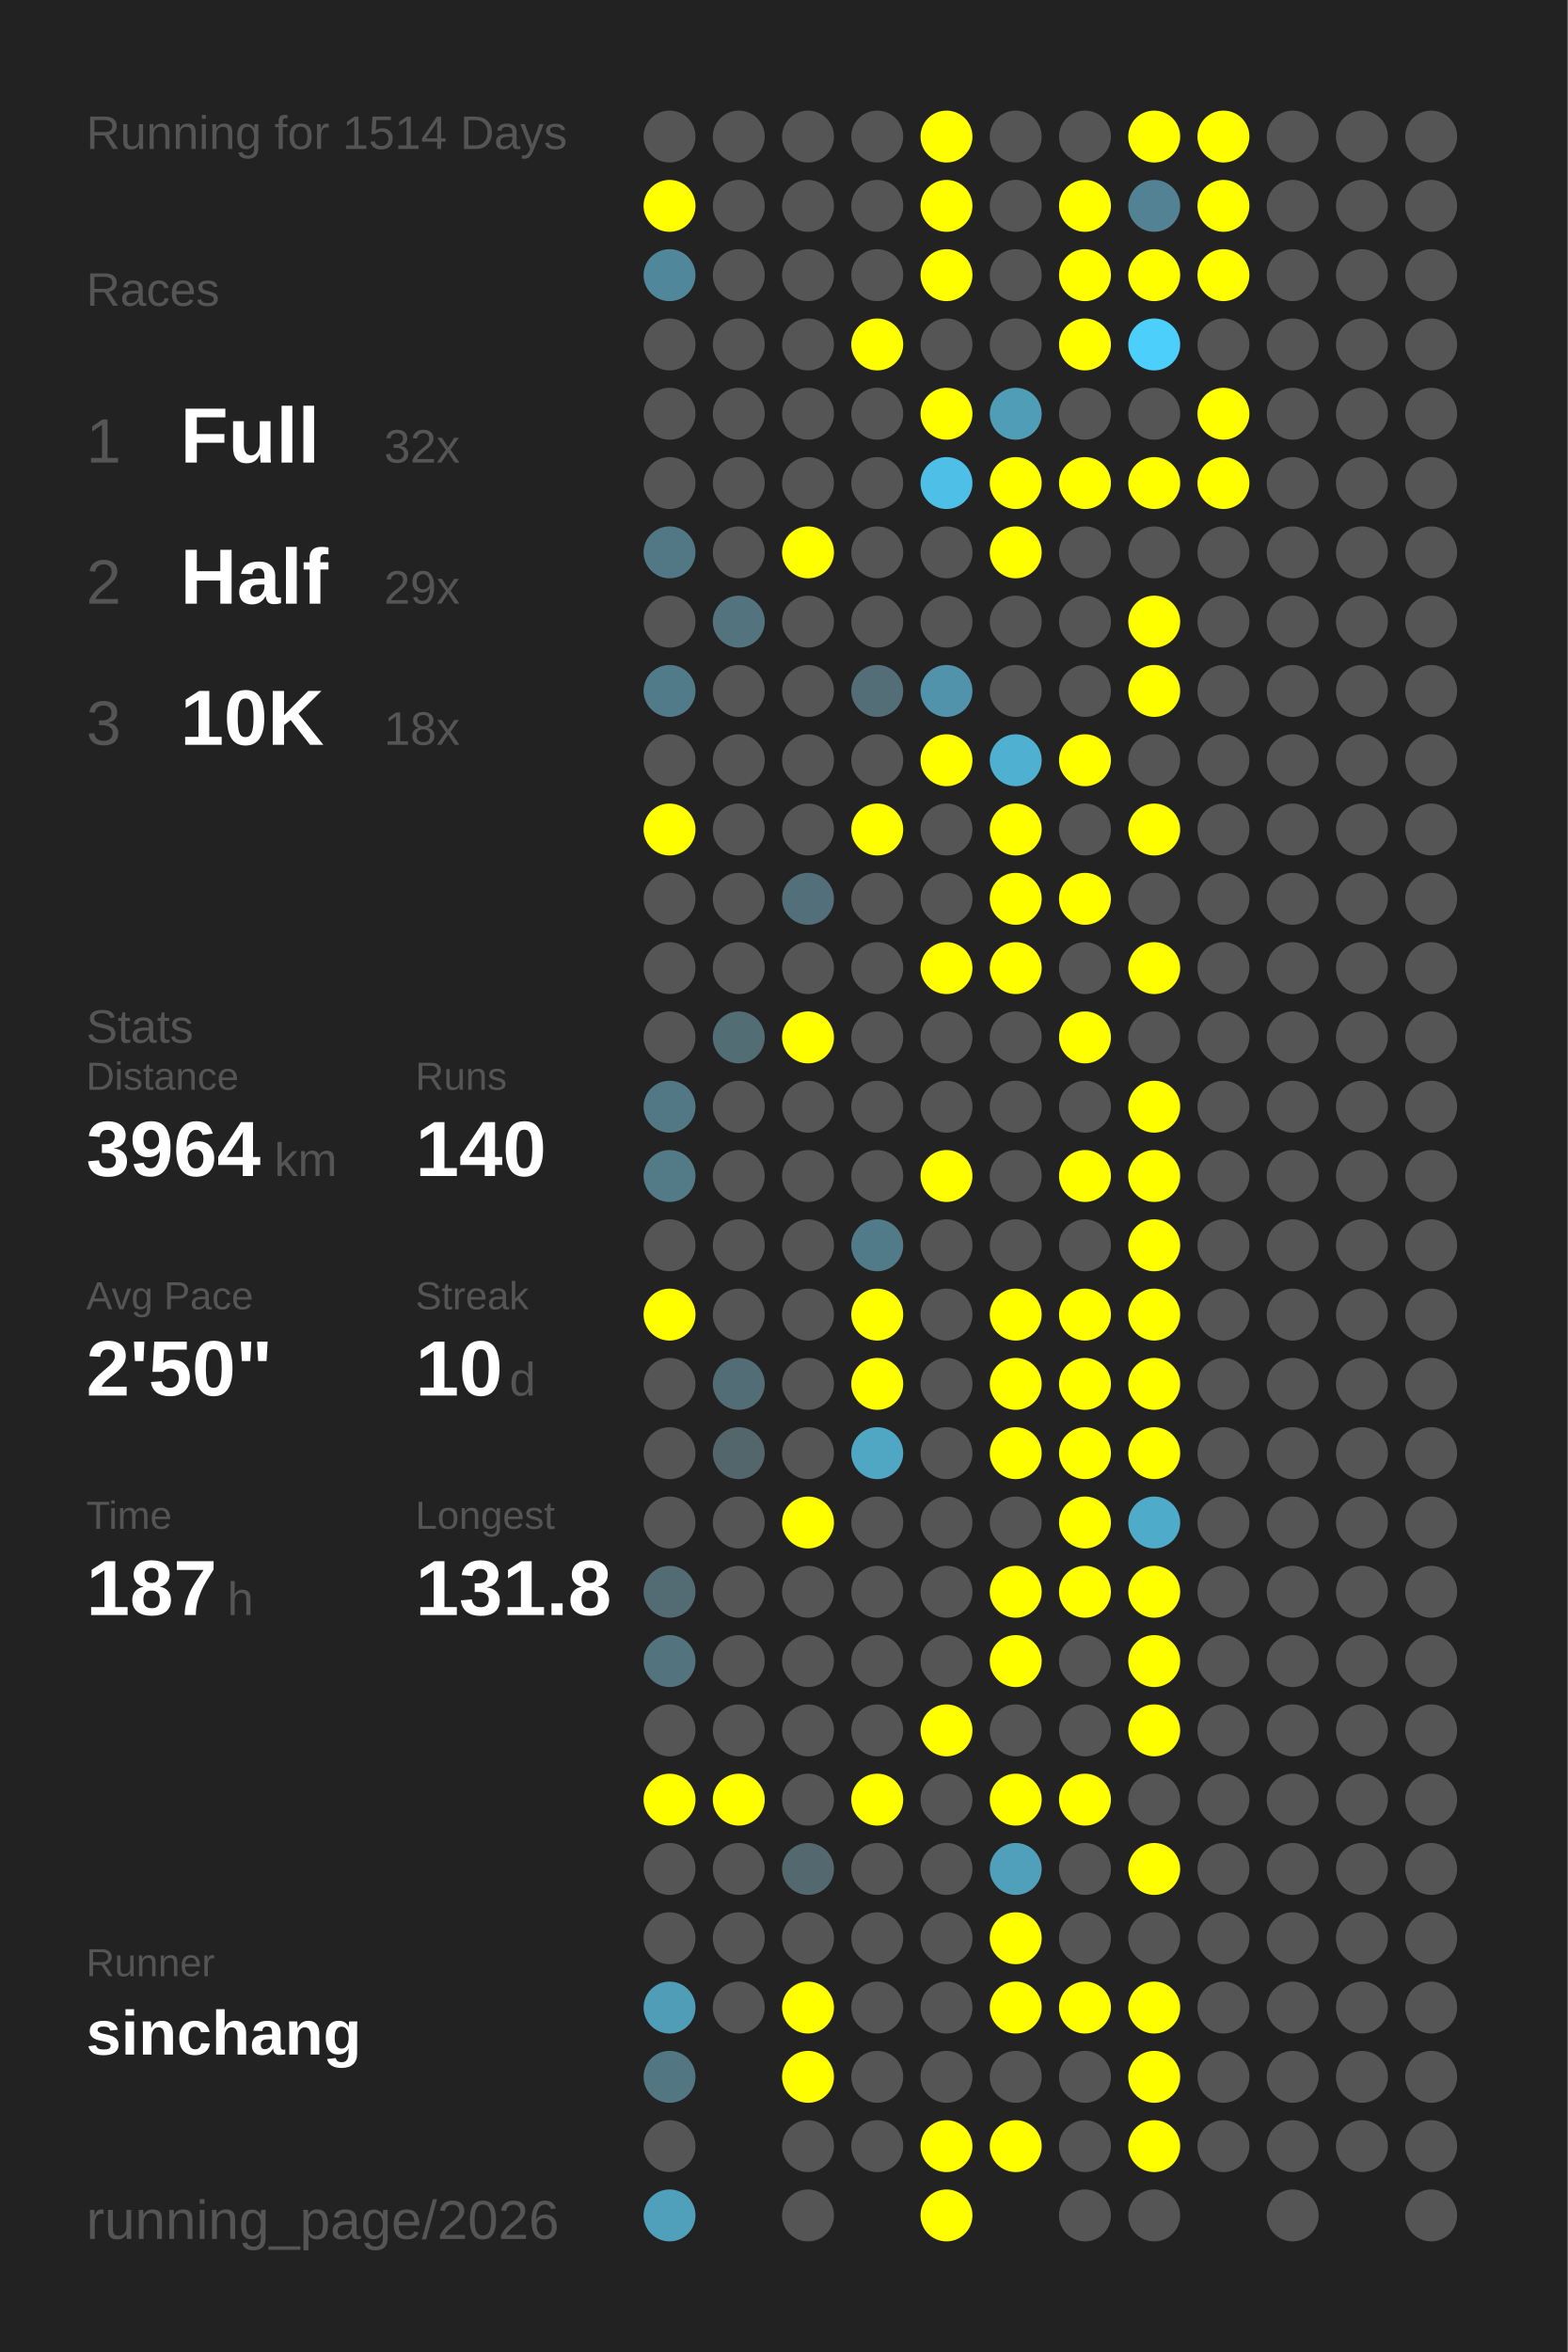
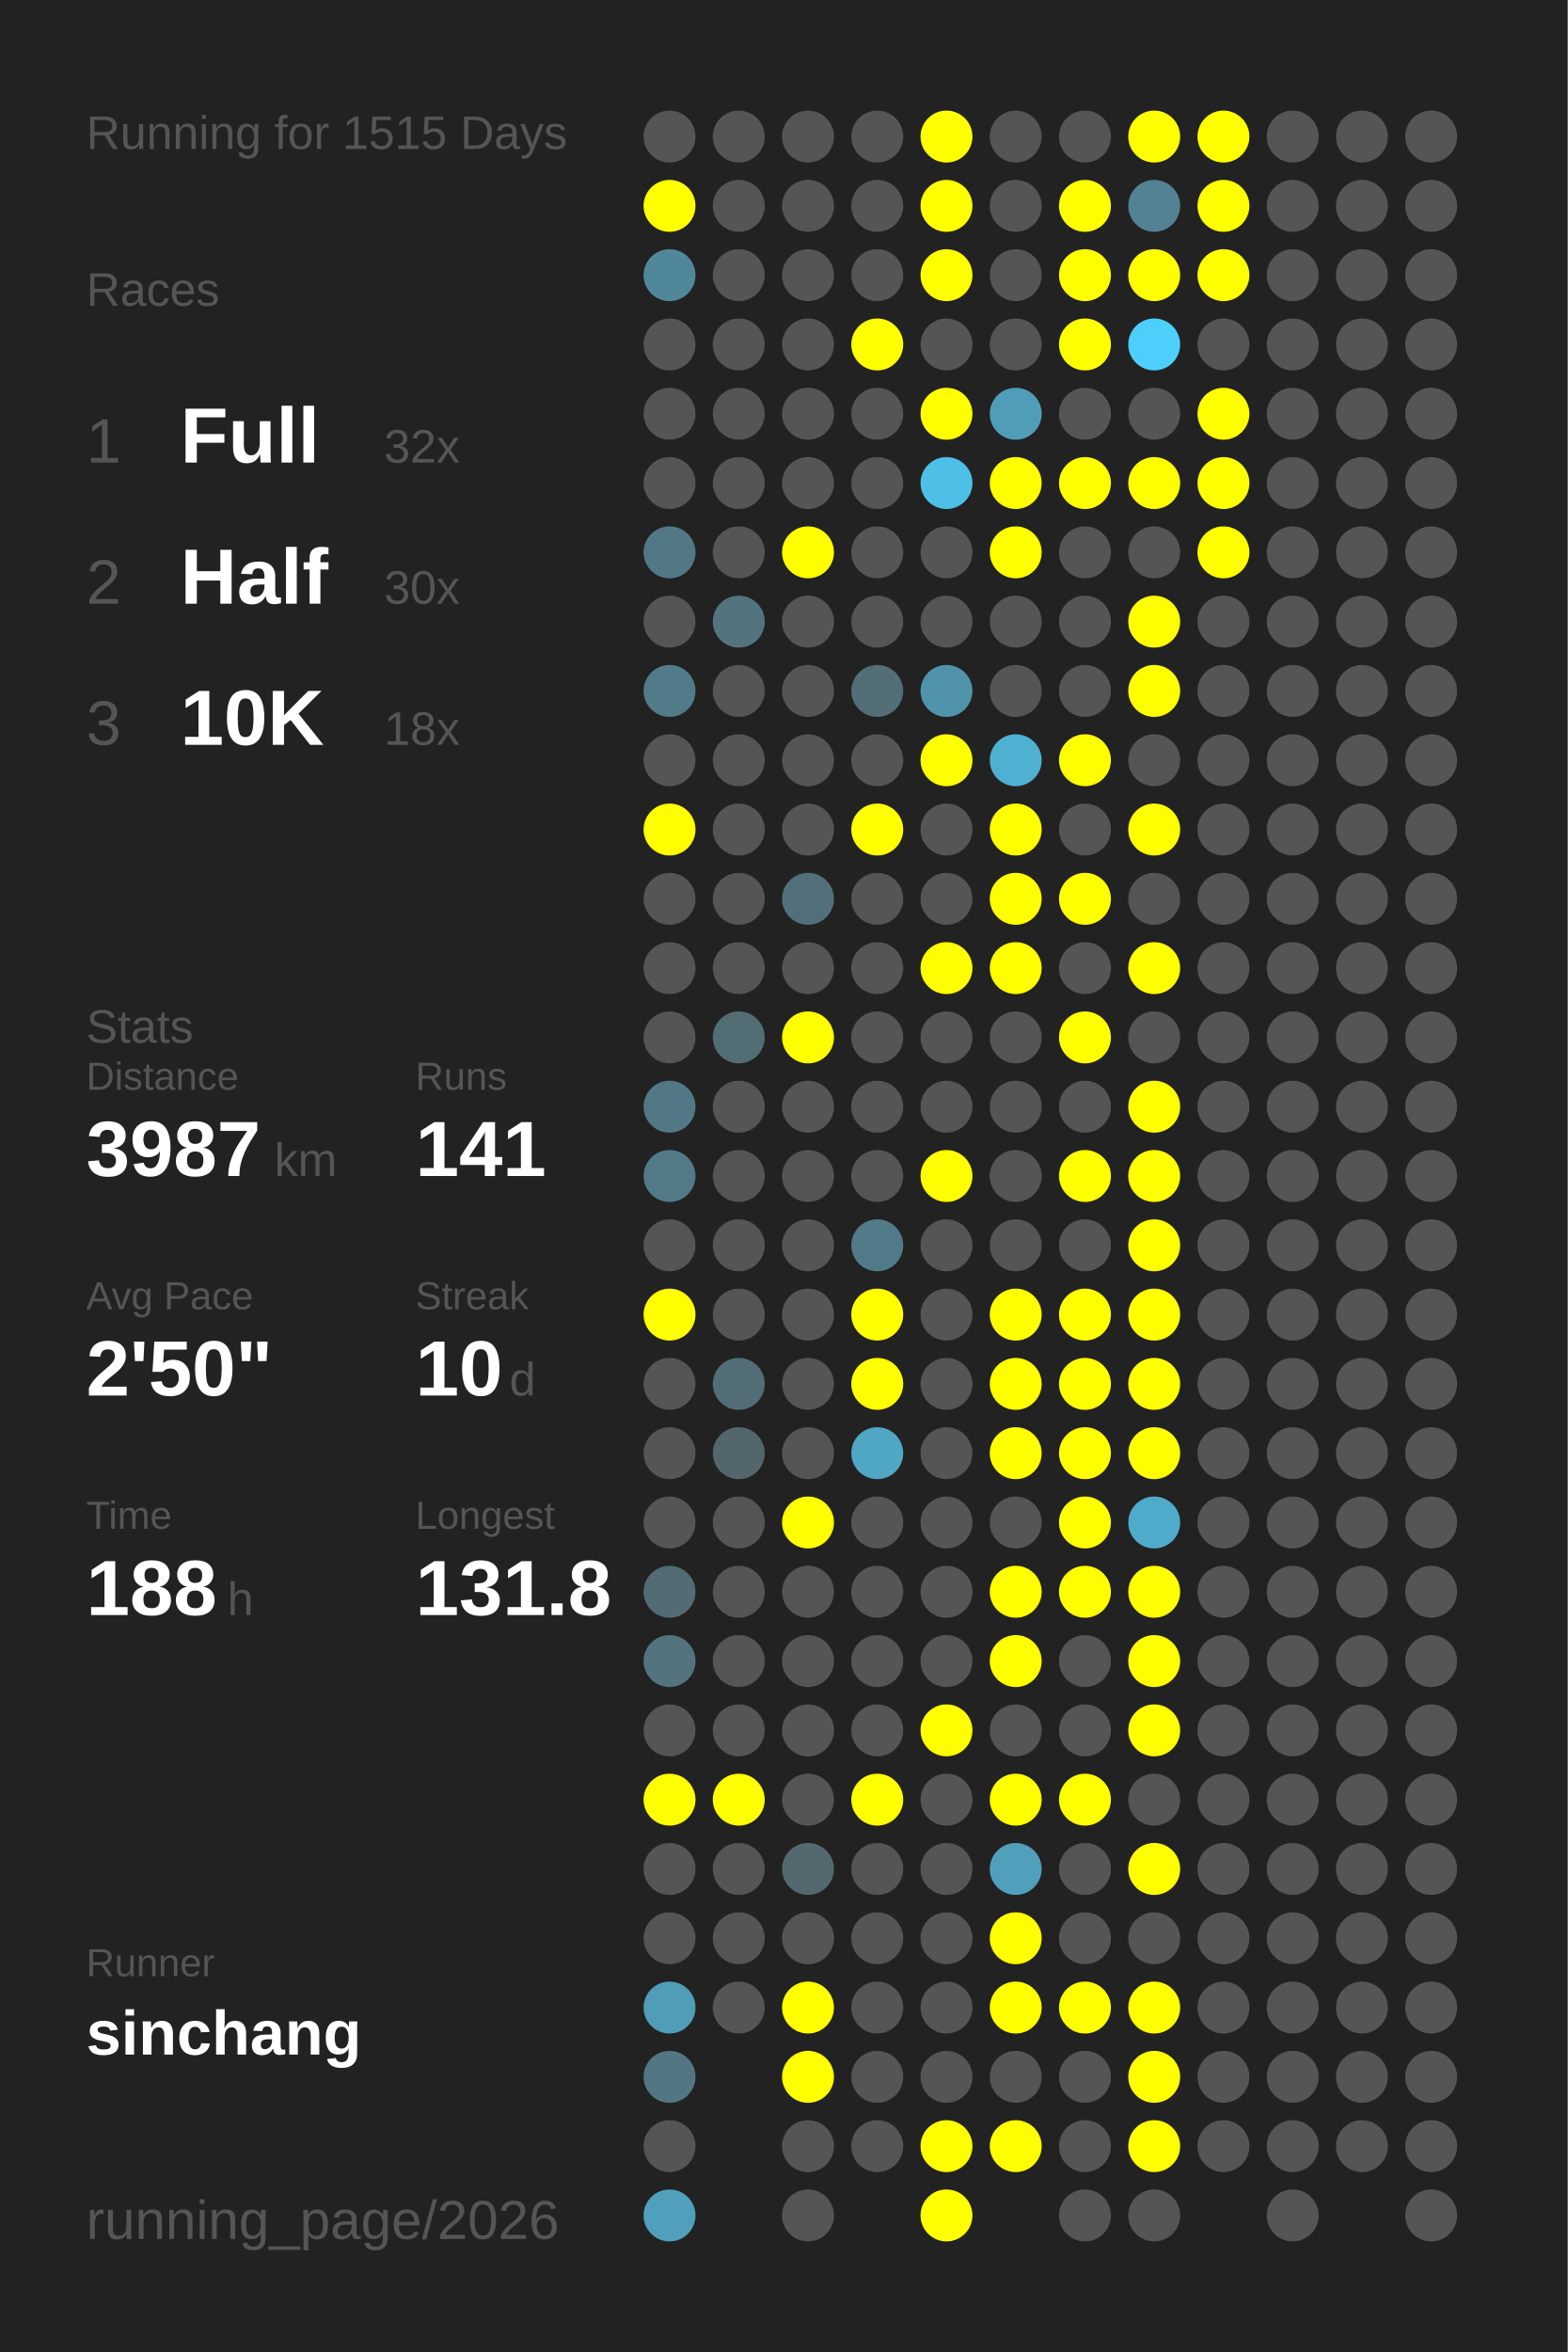
<svg xmlns="http://www.w3.org/2000/svg" baseProfile="full" height="300mm" version="1.1" viewBox="0,0,200,300" width="200mm">
  <defs />
  <rect fill="#222222" height="300" width="200" x="0" y="0" />
-   <text fill="#555555" style="font-size:6px; font-family:Arial;" x="11" y="19">Running for 1514 Days</text>
+   <text fill="#555555" style="font-size:6px; font-family:Arial;" x="11" y="19">Running for 1515 Days</text>
  <text fill="#555555" style="font-size:6px; font-family:Arial;" x="11" y="39">Races</text>
  <text fill="#555555" style="font-size:8px; font-family:Arial;" x="11" y="59">1</text>
  <text fill="#FFFFFF" style="font-size:10px; font-family:Arial; font-weight:bold;" x="23" y="59">Full</text>
  <text fill="#555555" style="font-size:6px; font-family:Arial;" x="49" y="59">32x</text>
  <text fill="#555555" style="font-size:8px; font-family:Arial;" x="11" y="77">2</text>
  <text fill="#FFFFFF" style="font-size:10px; font-family:Arial; font-weight:bold;" x="23" y="77">Half</text>
-   <text fill="#555555" style="font-size:6px; font-family:Arial;" x="49" y="77">29x</text>
+   <text fill="#555555" style="font-size:6px; font-family:Arial;" x="49" y="77">30x</text>
  <text fill="#555555" style="font-size:8px; font-family:Arial;" x="11" y="95">3</text>
  <text fill="#FFFFFF" style="font-size:10px; font-family:Arial; font-weight:bold;" x="23" y="95">10K</text>
  <text fill="#555555" style="font-size:6px; font-family:Arial;" x="49" y="95">18x</text>
  <text fill="#555555" style="font-size:6px; font-family:Arial;" x="11" y="133">Stats</text>
  <text fill="#555555" style="font-size:5px; font-family:Arial;" x="11" y="139">Distance</text>
-   <text fill="#FFFFFF" style="font-size:10px; font-family:Arial; font-weight:bold;" x="11" y="150">3964</text>
+   <text fill="#FFFFFF" style="font-size:10px; font-family:Arial; font-weight:bold;" x="11" y="150">3987</text>
  <text fill="#555555" style="font-size:6px; font-family:Arial;" x="35" y="150">km</text>
  <text fill="#555555" style="font-size:5px; font-family:Arial;" x="53" y="139">Runs</text>
-   <text fill="#FFFFFF" style="font-size:10px; font-family:Arial; font-weight:bold;" x="53" y="150">140</text>
+   <text fill="#FFFFFF" style="font-size:10px; font-family:Arial; font-weight:bold;" x="53" y="150">141</text>
  <text fill="#555555" style="font-size:5px; font-family:Arial;" x="11" y="167">Avg Pace</text>
  <text fill="#FFFFFF" style="font-size:10px; font-family:Arial; font-weight:bold;" x="11" y="178">2'50"</text>
  <text fill="#555555" style="font-size:5px; font-family:Arial;" x="53" y="167">Streak</text>
  <text fill="#FFFFFF" style="font-size:10px; font-family:Arial; font-weight:bold;" x="53" y="178">10</text>
  <text fill="#555555" style="font-size:6px; font-family:Arial;" x="65" y="178">d</text>
  <text fill="#555555" style="font-size:5px; font-family:Arial;" x="11" y="195">Time</text>
-   <text fill="#FFFFFF" style="font-size:10px; font-family:Arial; font-weight:bold;" x="11" y="206">187</text>
+   <text fill="#FFFFFF" style="font-size:10px; font-family:Arial; font-weight:bold;" x="11" y="206">188</text>
  <text fill="#555555" style="font-size:6px; font-family:Arial;" x="29" y="206">h</text>
  <text fill="#555555" style="font-size:5px; font-family:Arial;" x="53" y="195">Longest</text>
  <text fill="#FFFFFF" style="font-size:10px; font-family:Arial; font-weight:bold;" x="53" y="206">131.8</text>
  <text fill="#555555" style="font-size:5px; font-family:Arial;" x="11" y="252.065">Runner</text>
  <text fill="#FFFFFF" style="font-size:8px; font-family:Arial; font-weight:bold;" x="11" y="262.065">sinchang</text>
  <text fill="#555555" style="font-size:7px; font-family:Arial;" x="11" y="285.581">running_page/2026</text>
  <circle cx="85.417" cy="17.419" fill="#555555" r="3.312" />
  <circle cx="85.417" cy="26.258" fill="#FFFF00" r="3.312" />
  <circle cx="85.417" cy="35.097" fill="#51879a" r="3.312" />
  <circle cx="85.417" cy="43.935" fill="#555555" r="3.312" />
  <circle cx="85.417" cy="52.774" fill="#555555" r="3.312" />
  <circle cx="85.417" cy="61.613" fill="#555555" r="3.312" />
  <circle cx="85.417" cy="70.452" fill="#527885" r="3.312" />
  <circle cx="85.417" cy="79.29" fill="#555555" r="3.312" />
  <circle cx="85.417" cy="88.129" fill="#527b89" r="3.312" />
  <circle cx="85.417" cy="96.968" fill="#555555" r="3.312" />
  <circle cx="85.417" cy="105.806" fill="#FFFF00" r="3.312" />
  <circle cx="85.417" cy="114.645" fill="#555555" r="3.312" />
  <circle cx="85.417" cy="123.484" fill="#555555" r="3.312" />
  <circle cx="85.417" cy="132.323" fill="#555555" r="3.312" />
  <circle cx="85.417" cy="141.161" fill="#527885" r="3.312" />
  <circle cx="85.417" cy="150" fill="#527a87" r="3.312" />
  <circle cx="85.417" cy="158.839" fill="#555555" r="3.312" />
  <circle cx="85.417" cy="167.677" fill="#FFFF00" r="3.312" />
  <circle cx="85.417" cy="176.516" fill="#555555" r="3.312" />
  <circle cx="85.417" cy="185.355" fill="#555555" r="3.312" />
  <circle cx="85.417" cy="194.194" fill="#555555" r="3.312" />
  <circle cx="85.417" cy="203.032" fill="#536b73" r="3.312" />
  <circle cx="85.417" cy="211.871" fill="#53737f" r="3.312" />
  <circle cx="85.417" cy="220.71" fill="#555555" r="3.312" />
  <circle cx="85.417" cy="229.548" fill="#FFFF00" r="3.312" />
  <circle cx="85.417" cy="238.387" fill="#555555" r="3.312" />
  <circle cx="85.417" cy="247.226" fill="#555555" r="3.312" />
  <circle cx="85.417" cy="256.065" fill="#509db7" r="3.312" />
  <circle cx="85.417" cy="264.903" fill="#527783" r="3.312" />
  <circle cx="85.417" cy="273.742" fill="#555555" r="3.312" />
  <circle cx="85.417" cy="282.581" fill="#50a0bc" r="3.312" />
  <circle cx="94.25" cy="17.419" fill="#555555" r="3.312" />
  <circle cx="94.25" cy="26.258" fill="#555555" r="3.312" />
  <circle cx="94.25" cy="35.097" fill="#555555" r="3.312" />
  <circle cx="94.25" cy="43.935" fill="#555555" r="3.312" />
  <circle cx="94.25" cy="52.774" fill="#555555" r="3.312" />
  <circle cx="94.25" cy="61.613" fill="#555555" r="3.312" />
  <circle cx="94.25" cy="70.452" fill="#555555" r="3.312" />
  <circle cx="94.25" cy="79.29" fill="#53747f" r="3.312" />
  <circle cx="94.25" cy="88.129" fill="#555555" r="3.312" />
  <circle cx="94.25" cy="96.968" fill="#555555" r="3.312" />
  <circle cx="94.25" cy="105.806" fill="#555555" r="3.312" />
  <circle cx="94.25" cy="114.645" fill="#555555" r="3.312" />
  <circle cx="94.25" cy="123.484" fill="#555555" r="3.312" />
  <circle cx="94.25" cy="132.323" fill="#536d75" r="3.312" />
  <circle cx="94.25" cy="141.161" fill="#555555" r="3.312" />
  <circle cx="94.25" cy="150" fill="#555555" r="3.312" />
  <circle cx="94.25" cy="158.839" fill="#555555" r="3.312" />
  <circle cx="94.25" cy="167.677" fill="#555555" r="3.312" />
  <circle cx="94.25" cy="176.516" fill="#536d76" r="3.312" />
  <circle cx="94.25" cy="185.355" fill="#53666c" r="3.312" />
  <circle cx="94.25" cy="194.194" fill="#555555" r="3.312" />
  <circle cx="94.25" cy="203.032" fill="#555555" r="3.312" />
  <circle cx="94.25" cy="211.871" fill="#555555" r="3.312" />
  <circle cx="94.25" cy="220.71" fill="#555555" r="3.312" />
  <circle cx="94.25" cy="229.548" fill="#FFFF00" r="3.312" />
  <circle cx="94.25" cy="238.387" fill="#555555" r="3.312" />
  <circle cx="94.25" cy="247.226" fill="#555555" r="3.312" />
  <circle cx="94.25" cy="256.065" fill="#555555" r="3.312" />
  <circle cx="103.083" cy="17.419" fill="#555555" r="3.312" />
  <circle cx="103.083" cy="26.258" fill="#555555" r="3.312" />
  <circle cx="103.083" cy="35.097" fill="#555555" r="3.312" />
  <circle cx="103.083" cy="43.935" fill="#555555" r="3.312" />
  <circle cx="103.083" cy="52.774" fill="#555555" r="3.312" />
  <circle cx="103.083" cy="61.613" fill="#555555" r="3.312" />
  <circle cx="103.083" cy="70.452" fill="#FFFF00" r="3.312" />
  <circle cx="103.083" cy="79.29" fill="#555555" r="3.312" />
  <circle cx="103.083" cy="88.129" fill="#555555" r="3.312" />
  <circle cx="103.083" cy="96.968" fill="#555555" r="3.312" />
  <circle cx="103.083" cy="105.806" fill="#555555" r="3.312" />
  <circle cx="103.083" cy="114.645" fill="#536f79" r="3.312" />
  <circle cx="103.083" cy="123.484" fill="#555555" r="3.312" />
  <circle cx="103.083" cy="132.323" fill="#FFFF00" r="3.312" />
  <circle cx="103.083" cy="141.161" fill="#555555" r="3.312" />
  <circle cx="103.083" cy="150" fill="#555555" r="3.312" />
  <circle cx="103.083" cy="158.839" fill="#555555" r="3.312" />
  <circle cx="103.083" cy="167.677" fill="#555555" r="3.312" />
  <circle cx="103.083" cy="176.516" fill="#555555" r="3.312" />
  <circle cx="103.083" cy="185.355" fill="#555555" r="3.312" />
  <circle cx="103.083" cy="194.194" fill="#FFFF00" r="3.312" />
  <circle cx="103.083" cy="203.032" fill="#555555" r="3.312" />
  <circle cx="103.083" cy="211.871" fill="#555555" r="3.312" />
  <circle cx="103.083" cy="220.71" fill="#555555" r="3.312" />
  <circle cx="103.083" cy="229.548" fill="#555555" r="3.312" />
  <circle cx="103.083" cy="238.387" fill="#53686f" r="3.312" />
  <circle cx="103.083" cy="247.226" fill="#555555" r="3.312" />
  <circle cx="103.083" cy="256.065" fill="#FFFF00" r="3.312" />
  <circle cx="103.083" cy="264.903" fill="#FFFF00" r="3.312" />
  <circle cx="103.083" cy="273.742" fill="#555555" r="3.312" />
  <circle cx="103.083" cy="282.581" fill="#555555" r="3.312" />
  <circle cx="111.917" cy="17.419" fill="#555555" r="3.312" />
  <circle cx="111.917" cy="26.258" fill="#555555" r="3.312" />
  <circle cx="111.917" cy="35.097" fill="#555555" r="3.312" />
  <circle cx="111.917" cy="43.935" fill="#FFFF00" r="3.312" />
  <circle cx="111.917" cy="52.774" fill="#555555" r="3.312" />
  <circle cx="111.917" cy="61.613" fill="#555555" r="3.312" />
  <circle cx="111.917" cy="70.452" fill="#555555" r="3.312" />
  <circle cx="111.917" cy="79.29" fill="#555555" r="3.312" />
  <circle cx="111.917" cy="88.129" fill="#536e77" r="3.312" />
  <circle cx="111.917" cy="96.968" fill="#555555" r="3.312" />
  <circle cx="111.917" cy="105.806" fill="#FFFF00" r="3.312" />
  <circle cx="111.917" cy="114.645" fill="#555555" r="3.312" />
  <circle cx="111.917" cy="123.484" fill="#555555" r="3.312" />
  <circle cx="111.917" cy="132.323" fill="#555555" r="3.312" />
  <circle cx="111.917" cy="141.161" fill="#555555" r="3.312" />
  <circle cx="111.917" cy="150" fill="#555555" r="3.312" />
  <circle cx="111.917" cy="158.839" fill="#527b89" r="3.312" />
  <circle cx="111.917" cy="167.677" fill="#FFFF00" r="3.312" />
  <circle cx="111.917" cy="176.516" fill="#FFFF00" r="3.312" />
  <circle cx="111.917" cy="185.355" fill="#4fa7c4" r="3.312" />
  <circle cx="111.917" cy="194.194" fill="#555555" r="3.312" />
  <circle cx="111.917" cy="203.032" fill="#555555" r="3.312" />
  <circle cx="111.917" cy="211.871" fill="#555555" r="3.312" />
  <circle cx="111.917" cy="220.71" fill="#555555" r="3.312" />
  <circle cx="111.917" cy="229.548" fill="#FFFF00" r="3.312" />
  <circle cx="111.917" cy="238.387" fill="#555555" r="3.312" />
  <circle cx="111.917" cy="247.226" fill="#555555" r="3.312" />
  <circle cx="111.917" cy="256.065" fill="#555555" r="3.312" />
  <circle cx="111.917" cy="264.903" fill="#555555" r="3.312" />
  <circle cx="111.917" cy="273.742" fill="#555555" r="3.312" />
  <circle cx="120.75" cy="17.419" fill="#FFFF00" r="3.312" />
  <circle cx="120.75" cy="26.258" fill="#FFFF00" r="3.312" />
  <circle cx="120.75" cy="35.097" fill="#FFFF00" r="3.312" />
  <circle cx="120.75" cy="43.935" fill="#555555" r="3.312" />
  <circle cx="120.75" cy="52.774" fill="#FFFF00" r="3.312" />
  <circle cx="120.75" cy="61.613" fill="#4ec0e7" r="3.312" />
  <circle cx="120.75" cy="70.452" fill="#555555" r="3.312" />
  <circle cx="120.75" cy="79.29" fill="#555555" r="3.312" />
  <circle cx="120.75" cy="88.129" fill="#5093aa" r="3.312" />
  <circle cx="120.75" cy="96.968" fill="#FFFF00" r="3.312" />
  <circle cx="120.75" cy="105.806" fill="#555555" r="3.312" />
  <circle cx="120.75" cy="114.645" fill="#555555" r="3.312" />
  <circle cx="120.75" cy="123.484" fill="#FFFF00" r="3.312" />
  <circle cx="120.75" cy="132.323" fill="#555555" r="3.312" />
  <circle cx="120.75" cy="141.161" fill="#555555" r="3.312" />
  <circle cx="120.75" cy="150" fill="#FFFF00" r="3.312" />
  <circle cx="120.75" cy="158.839" fill="#555555" r="3.312" />
  <circle cx="120.75" cy="167.677" fill="#555555" r="3.312" />
  <circle cx="120.75" cy="176.516" fill="#555555" r="3.312" />
  <circle cx="120.75" cy="185.355" fill="#555555" r="3.312" />
  <circle cx="120.75" cy="194.194" fill="#555555" r="3.312" />
  <circle cx="120.75" cy="203.032" fill="#555555" r="3.312" />
  <circle cx="120.75" cy="211.871" fill="#555555" r="3.312" />
  <circle cx="120.75" cy="220.71" fill="#FFFF00" r="3.312" />
  <circle cx="120.75" cy="229.548" fill="#555555" r="3.312" />
  <circle cx="120.75" cy="238.387" fill="#555555" r="3.312" />
  <circle cx="120.75" cy="247.226" fill="#555555" r="3.312" />
  <circle cx="120.75" cy="256.065" fill="#555555" r="3.312" />
  <circle cx="120.75" cy="264.903" fill="#555555" r="3.312" />
  <circle cx="120.75" cy="273.742" fill="#FFFF00" r="3.312" />
  <circle cx="120.75" cy="282.581" fill="#FFFF00" r="3.312" />
  <circle cx="129.583" cy="17.419" fill="#555555" r="3.312" />
  <circle cx="129.583" cy="26.258" fill="#555555" r="3.312" />
  <circle cx="129.583" cy="35.097" fill="#555555" r="3.312" />
  <circle cx="129.583" cy="43.935" fill="#555555" r="3.312" />
  <circle cx="129.583" cy="52.774" fill="#509db7" r="3.312" />
  <circle cx="129.583" cy="61.613" fill="#FFFF00" r="3.312" />
  <circle cx="129.583" cy="70.452" fill="#FFFF00" r="3.312" />
  <circle cx="129.583" cy="79.29" fill="#555555" r="3.312" />
  <circle cx="129.583" cy="88.129" fill="#555555" r="3.312" />
  <circle cx="129.583" cy="96.968" fill="#4fb0d1" r="3.312" />
  <circle cx="129.583" cy="105.806" fill="#FFFF00" r="3.312" />
  <circle cx="129.583" cy="114.645" fill="#FFFF00" r="3.312" />
  <circle cx="129.583" cy="123.484" fill="#FFFF00" r="3.312" />
  <circle cx="129.583" cy="132.323" fill="#555555" r="3.312" />
  <circle cx="129.583" cy="141.161" fill="#555555" r="3.312" />
  <circle cx="129.583" cy="150" fill="#555555" r="3.312" />
  <circle cx="129.583" cy="158.839" fill="#555555" r="3.312" />
  <circle cx="129.583" cy="167.677" fill="#FFFF00" r="3.312" />
  <circle cx="129.583" cy="176.516" fill="#FFFF00" r="3.312" />
  <circle cx="129.583" cy="185.355" fill="#FFFF00" r="3.312" />
  <circle cx="129.583" cy="194.194" fill="#555555" r="3.312" />
  <circle cx="129.583" cy="203.032" fill="#FFFF00" r="3.312" />
  <circle cx="129.583" cy="211.871" fill="#FFFF00" r="3.312" />
  <circle cx="129.583" cy="220.71" fill="#555555" r="3.312" />
  <circle cx="129.583" cy="229.548" fill="#FFFF00" r="3.312" />
  <circle cx="129.583" cy="238.387" fill="#50a0bb" r="3.312" />
  <circle cx="129.583" cy="247.226" fill="#FFFF00" r="3.312" />
  <circle cx="129.583" cy="256.065" fill="#FFFF00" r="3.312" />
  <circle cx="129.583" cy="264.903" fill="#555555" r="3.312" />
  <circle cx="129.583" cy="273.742" fill="#FFFF00" r="3.312" />
  <circle cx="138.417" cy="17.419" fill="#555555" r="3.312" />
  <circle cx="138.417" cy="26.258" fill="#FFFF00" r="3.312" />
  <circle cx="138.417" cy="35.097" fill="#FFFF00" r="3.312" />
  <circle cx="138.417" cy="43.935" fill="#FFFF00" r="3.312" />
  <circle cx="138.417" cy="52.774" fill="#555555" r="3.312" />
  <circle cx="138.417" cy="61.613" fill="#FFFF00" r="3.312" />
  <circle cx="138.417" cy="70.452" fill="#555555" r="3.312" />
  <circle cx="138.417" cy="79.29" fill="#555555" r="3.312" />
  <circle cx="138.417" cy="88.129" fill="#555555" r="3.312" />
  <circle cx="138.417" cy="96.968" fill="#FFFF00" r="3.312" />
  <circle cx="138.417" cy="105.806" fill="#555555" r="3.312" />
  <circle cx="138.417" cy="114.645" fill="#FFFF00" r="3.312" />
  <circle cx="138.417" cy="123.484" fill="#555555" r="3.312" />
  <circle cx="138.417" cy="132.323" fill="#FFFF00" r="3.312" />
  <circle cx="138.417" cy="141.161" fill="#555555" r="3.312" />
  <circle cx="138.417" cy="150" fill="#FFFF00" r="3.312" />
  <circle cx="138.417" cy="158.839" fill="#555555" r="3.312" />
  <circle cx="138.417" cy="167.677" fill="#FFFF00" r="3.312" />
  <circle cx="138.417" cy="176.516" fill="#FFFF00" r="3.312" />
  <circle cx="138.417" cy="185.355" fill="#FFFF00" r="3.312" />
  <circle cx="138.417" cy="194.194" fill="#FFFF00" r="3.312" />
  <circle cx="138.417" cy="203.032" fill="#FFFF00" r="3.312" />
  <circle cx="138.417" cy="211.871" fill="#555555" r="3.312" />
  <circle cx="138.417" cy="220.71" fill="#555555" r="3.312" />
  <circle cx="138.417" cy="229.548" fill="#FFFF00" r="3.312" />
  <circle cx="138.417" cy="238.387" fill="#555555" r="3.312" />
  <circle cx="138.417" cy="247.226" fill="#555555" r="3.312" />
  <circle cx="138.417" cy="256.065" fill="#FFFF00" r="3.312" />
  <circle cx="138.417" cy="264.903" fill="#555555" r="3.312" />
  <circle cx="138.417" cy="273.742" fill="#555555" r="3.312" />
  <circle cx="138.417" cy="282.581" fill="#555555" r="3.312" />
  <circle cx="147.25" cy="17.419" fill="#FFFF00" r="3.312" />
  <circle cx="147.25" cy="26.258" fill="#528293" r="3.312" />
  <circle cx="147.25" cy="35.097" fill="#FFFF00" r="3.312" />
  <circle cx="147.25" cy="43.935" fill="#4dcffb" r="3.312" />
  <circle cx="147.25" cy="52.774" fill="#555555" r="3.312" />
  <circle cx="147.25" cy="61.613" fill="#FFFF00" r="3.312" />
  <circle cx="147.25" cy="70.452" fill="#555555" r="3.312" />
  <circle cx="147.25" cy="79.29" fill="#FFFF00" r="3.312" />
  <circle cx="147.25" cy="88.129" fill="#FFFF00" r="3.312" />
  <circle cx="147.25" cy="96.968" fill="#555555" r="3.312" />
  <circle cx="147.25" cy="105.806" fill="#FFFF00" r="3.312" />
  <circle cx="147.25" cy="114.645" fill="#555555" r="3.312" />
  <circle cx="147.25" cy="123.484" fill="#FFFF00" r="3.312" />
  <circle cx="147.25" cy="132.323" fill="#555555" r="3.312" />
  <circle cx="147.25" cy="141.161" fill="#FFFF00" r="3.312" />
  <circle cx="147.25" cy="150" fill="#FFFF00" r="3.312" />
  <circle cx="147.25" cy="158.839" fill="#FFFF00" r="3.312" />
  <circle cx="147.25" cy="167.677" fill="#FFFF00" r="3.312" />
  <circle cx="147.25" cy="176.516" fill="#FFFF00" r="3.312" />
  <circle cx="147.25" cy="185.355" fill="#FFFF00" r="3.312" />
  <circle cx="147.25" cy="194.194" fill="#4fabca" r="3.312" />
  <circle cx="147.25" cy="203.032" fill="#FFFF00" r="3.312" />
  <circle cx="147.25" cy="211.871" fill="#FFFF00" r="3.312" />
  <circle cx="147.25" cy="220.71" fill="#FFFF00" r="3.312" />
  <circle cx="147.25" cy="229.548" fill="#555555" r="3.312" />
  <circle cx="147.25" cy="238.387" fill="#FFFF00" r="3.312" />
  <circle cx="147.25" cy="247.226" fill="#555555" r="3.312" />
  <circle cx="147.25" cy="256.065" fill="#FFFF00" r="3.312" />
  <circle cx="147.25" cy="264.903" fill="#FFFF00" r="3.312" />
  <circle cx="147.25" cy="273.742" fill="#FFFF00" r="3.312" />
  <circle cx="147.25" cy="282.581" fill="#555555" r="3.312" />
  <circle cx="156.083" cy="17.419" fill="#FFFF00" r="3.312" />
  <circle cx="156.083" cy="26.258" fill="#FFFF00" r="3.312" />
  <circle cx="156.083" cy="35.097" fill="#FFFF00" r="3.312" />
  <circle cx="156.083" cy="43.935" fill="#555555" r="3.312" />
  <circle cx="156.083" cy="52.774" fill="#FFFF00" r="3.312" />
  <circle cx="156.083" cy="61.613" fill="#FFFF00" r="3.312" />
-   <circle cx="156.083" cy="70.452" fill="#555555" r="3.312" />
+   <circle cx="156.083" cy="70.452" fill="#FFFF00" r="3.312" />
  <circle cx="156.083" cy="79.29" fill="#555555" r="3.312" />
  <circle cx="156.083" cy="88.129" fill="#555555" r="3.312" />
  <circle cx="156.083" cy="96.968" fill="#555555" r="3.312" />
  <circle cx="156.083" cy="105.806" fill="#555555" r="3.312" />
  <circle cx="156.083" cy="114.645" fill="#555555" r="3.312" />
  <circle cx="156.083" cy="123.484" fill="#555555" r="3.312" />
  <circle cx="156.083" cy="132.323" fill="#555555" r="3.312" />
  <circle cx="156.083" cy="141.161" fill="#555555" r="3.312" />
  <circle cx="156.083" cy="150" fill="#555555" r="3.312" />
  <circle cx="156.083" cy="158.839" fill="#555555" r="3.312" />
  <circle cx="156.083" cy="167.677" fill="#555555" r="3.312" />
  <circle cx="156.083" cy="176.516" fill="#555555" r="3.312" />
  <circle cx="156.083" cy="185.355" fill="#555555" r="3.312" />
  <circle cx="156.083" cy="194.194" fill="#555555" r="3.312" />
  <circle cx="156.083" cy="203.032" fill="#555555" r="3.312" />
  <circle cx="156.083" cy="211.871" fill="#555555" r="3.312" />
  <circle cx="156.083" cy="220.71" fill="#555555" r="3.312" />
  <circle cx="156.083" cy="229.548" fill="#555555" r="3.312" />
  <circle cx="156.083" cy="238.387" fill="#555555" r="3.312" />
  <circle cx="156.083" cy="247.226" fill="#555555" r="3.312" />
  <circle cx="156.083" cy="256.065" fill="#555555" r="3.312" />
  <circle cx="156.083" cy="264.903" fill="#555555" r="3.312" />
  <circle cx="156.083" cy="273.742" fill="#555555" r="3.312" />
  <circle cx="164.917" cy="17.419" fill="#555555" r="3.312" />
  <circle cx="164.917" cy="26.258" fill="#555555" r="3.312" />
  <circle cx="164.917" cy="35.097" fill="#555555" r="3.312" />
  <circle cx="164.917" cy="43.935" fill="#555555" r="3.312" />
  <circle cx="164.917" cy="52.774" fill="#555555" r="3.312" />
  <circle cx="164.917" cy="61.613" fill="#555555" r="3.312" />
  <circle cx="164.917" cy="70.452" fill="#555555" r="3.312" />
  <circle cx="164.917" cy="79.29" fill="#555555" r="3.312" />
  <circle cx="164.917" cy="88.129" fill="#555555" r="3.312" />
  <circle cx="164.917" cy="96.968" fill="#555555" r="3.312" />
  <circle cx="164.917" cy="105.806" fill="#555555" r="3.312" />
  <circle cx="164.917" cy="114.645" fill="#555555" r="3.312" />
  <circle cx="164.917" cy="123.484" fill="#555555" r="3.312" />
  <circle cx="164.917" cy="132.323" fill="#555555" r="3.312" />
  <circle cx="164.917" cy="141.161" fill="#555555" r="3.312" />
  <circle cx="164.917" cy="150" fill="#555555" r="3.312" />
  <circle cx="164.917" cy="158.839" fill="#555555" r="3.312" />
  <circle cx="164.917" cy="167.677" fill="#555555" r="3.312" />
  <circle cx="164.917" cy="176.516" fill="#555555" r="3.312" />
  <circle cx="164.917" cy="185.355" fill="#555555" r="3.312" />
  <circle cx="164.917" cy="194.194" fill="#555555" r="3.312" />
  <circle cx="164.917" cy="203.032" fill="#555555" r="3.312" />
  <circle cx="164.917" cy="211.871" fill="#555555" r="3.312" />
  <circle cx="164.917" cy="220.71" fill="#555555" r="3.312" />
  <circle cx="164.917" cy="229.548" fill="#555555" r="3.312" />
  <circle cx="164.917" cy="238.387" fill="#555555" r="3.312" />
  <circle cx="164.917" cy="247.226" fill="#555555" r="3.312" />
  <circle cx="164.917" cy="256.065" fill="#555555" r="3.312" />
  <circle cx="164.917" cy="264.903" fill="#555555" r="3.312" />
  <circle cx="164.917" cy="273.742" fill="#555555" r="3.312" />
  <circle cx="164.917" cy="282.581" fill="#555555" r="3.312" />
  <circle cx="173.75" cy="17.419" fill="#555555" r="3.312" />
  <circle cx="173.75" cy="26.258" fill="#555555" r="3.312" />
  <circle cx="173.75" cy="35.097" fill="#555555" r="3.312" />
  <circle cx="173.75" cy="43.935" fill="#555555" r="3.312" />
  <circle cx="173.75" cy="52.774" fill="#555555" r="3.312" />
  <circle cx="173.75" cy="61.613" fill="#555555" r="3.312" />
  <circle cx="173.75" cy="70.452" fill="#555555" r="3.312" />
  <circle cx="173.75" cy="79.29" fill="#555555" r="3.312" />
  <circle cx="173.75" cy="88.129" fill="#555555" r="3.312" />
  <circle cx="173.75" cy="96.968" fill="#555555" r="3.312" />
  <circle cx="173.75" cy="105.806" fill="#555555" r="3.312" />
  <circle cx="173.75" cy="114.645" fill="#555555" r="3.312" />
  <circle cx="173.75" cy="123.484" fill="#555555" r="3.312" />
  <circle cx="173.75" cy="132.323" fill="#555555" r="3.312" />
  <circle cx="173.75" cy="141.161" fill="#555555" r="3.312" />
  <circle cx="173.75" cy="150" fill="#555555" r="3.312" />
  <circle cx="173.75" cy="158.839" fill="#555555" r="3.312" />
  <circle cx="173.75" cy="167.677" fill="#555555" r="3.312" />
  <circle cx="173.75" cy="176.516" fill="#555555" r="3.312" />
  <circle cx="173.75" cy="185.355" fill="#555555" r="3.312" />
  <circle cx="173.75" cy="194.194" fill="#555555" r="3.312" />
  <circle cx="173.75" cy="203.032" fill="#555555" r="3.312" />
  <circle cx="173.75" cy="211.871" fill="#555555" r="3.312" />
  <circle cx="173.75" cy="220.71" fill="#555555" r="3.312" />
  <circle cx="173.75" cy="229.548" fill="#555555" r="3.312" />
  <circle cx="173.75" cy="238.387" fill="#555555" r="3.312" />
  <circle cx="173.75" cy="247.226" fill="#555555" r="3.312" />
  <circle cx="173.75" cy="256.065" fill="#555555" r="3.312" />
  <circle cx="173.75" cy="264.903" fill="#555555" r="3.312" />
  <circle cx="173.75" cy="273.742" fill="#555555" r="3.312" />
  <circle cx="182.583" cy="17.419" fill="#555555" r="3.312" />
  <circle cx="182.583" cy="26.258" fill="#555555" r="3.312" />
  <circle cx="182.583" cy="35.097" fill="#555555" r="3.312" />
  <circle cx="182.583" cy="43.935" fill="#555555" r="3.312" />
  <circle cx="182.583" cy="52.774" fill="#555555" r="3.312" />
  <circle cx="182.583" cy="61.613" fill="#555555" r="3.312" />
  <circle cx="182.583" cy="70.452" fill="#555555" r="3.312" />
  <circle cx="182.583" cy="79.29" fill="#555555" r="3.312" />
  <circle cx="182.583" cy="88.129" fill="#555555" r="3.312" />
  <circle cx="182.583" cy="96.968" fill="#555555" r="3.312" />
  <circle cx="182.583" cy="105.806" fill="#555555" r="3.312" />
  <circle cx="182.583" cy="114.645" fill="#555555" r="3.312" />
  <circle cx="182.583" cy="123.484" fill="#555555" r="3.312" />
  <circle cx="182.583" cy="132.323" fill="#555555" r="3.312" />
  <circle cx="182.583" cy="141.161" fill="#555555" r="3.312" />
  <circle cx="182.583" cy="150" fill="#555555" r="3.312" />
  <circle cx="182.583" cy="158.839" fill="#555555" r="3.312" />
  <circle cx="182.583" cy="167.677" fill="#555555" r="3.312" />
  <circle cx="182.583" cy="176.516" fill="#555555" r="3.312" />
  <circle cx="182.583" cy="185.355" fill="#555555" r="3.312" />
  <circle cx="182.583" cy="194.194" fill="#555555" r="3.312" />
  <circle cx="182.583" cy="203.032" fill="#555555" r="3.312" />
  <circle cx="182.583" cy="211.871" fill="#555555" r="3.312" />
  <circle cx="182.583" cy="220.71" fill="#555555" r="3.312" />
  <circle cx="182.583" cy="229.548" fill="#555555" r="3.312" />
  <circle cx="182.583" cy="238.387" fill="#555555" r="3.312" />
  <circle cx="182.583" cy="247.226" fill="#555555" r="3.312" />
  <circle cx="182.583" cy="256.065" fill="#555555" r="3.312" />
  <circle cx="182.583" cy="264.903" fill="#555555" r="3.312" />
  <circle cx="182.583" cy="273.742" fill="#555555" r="3.312" />
  <circle cx="182.583" cy="282.581" fill="#555555" r="3.312" />
</svg>
